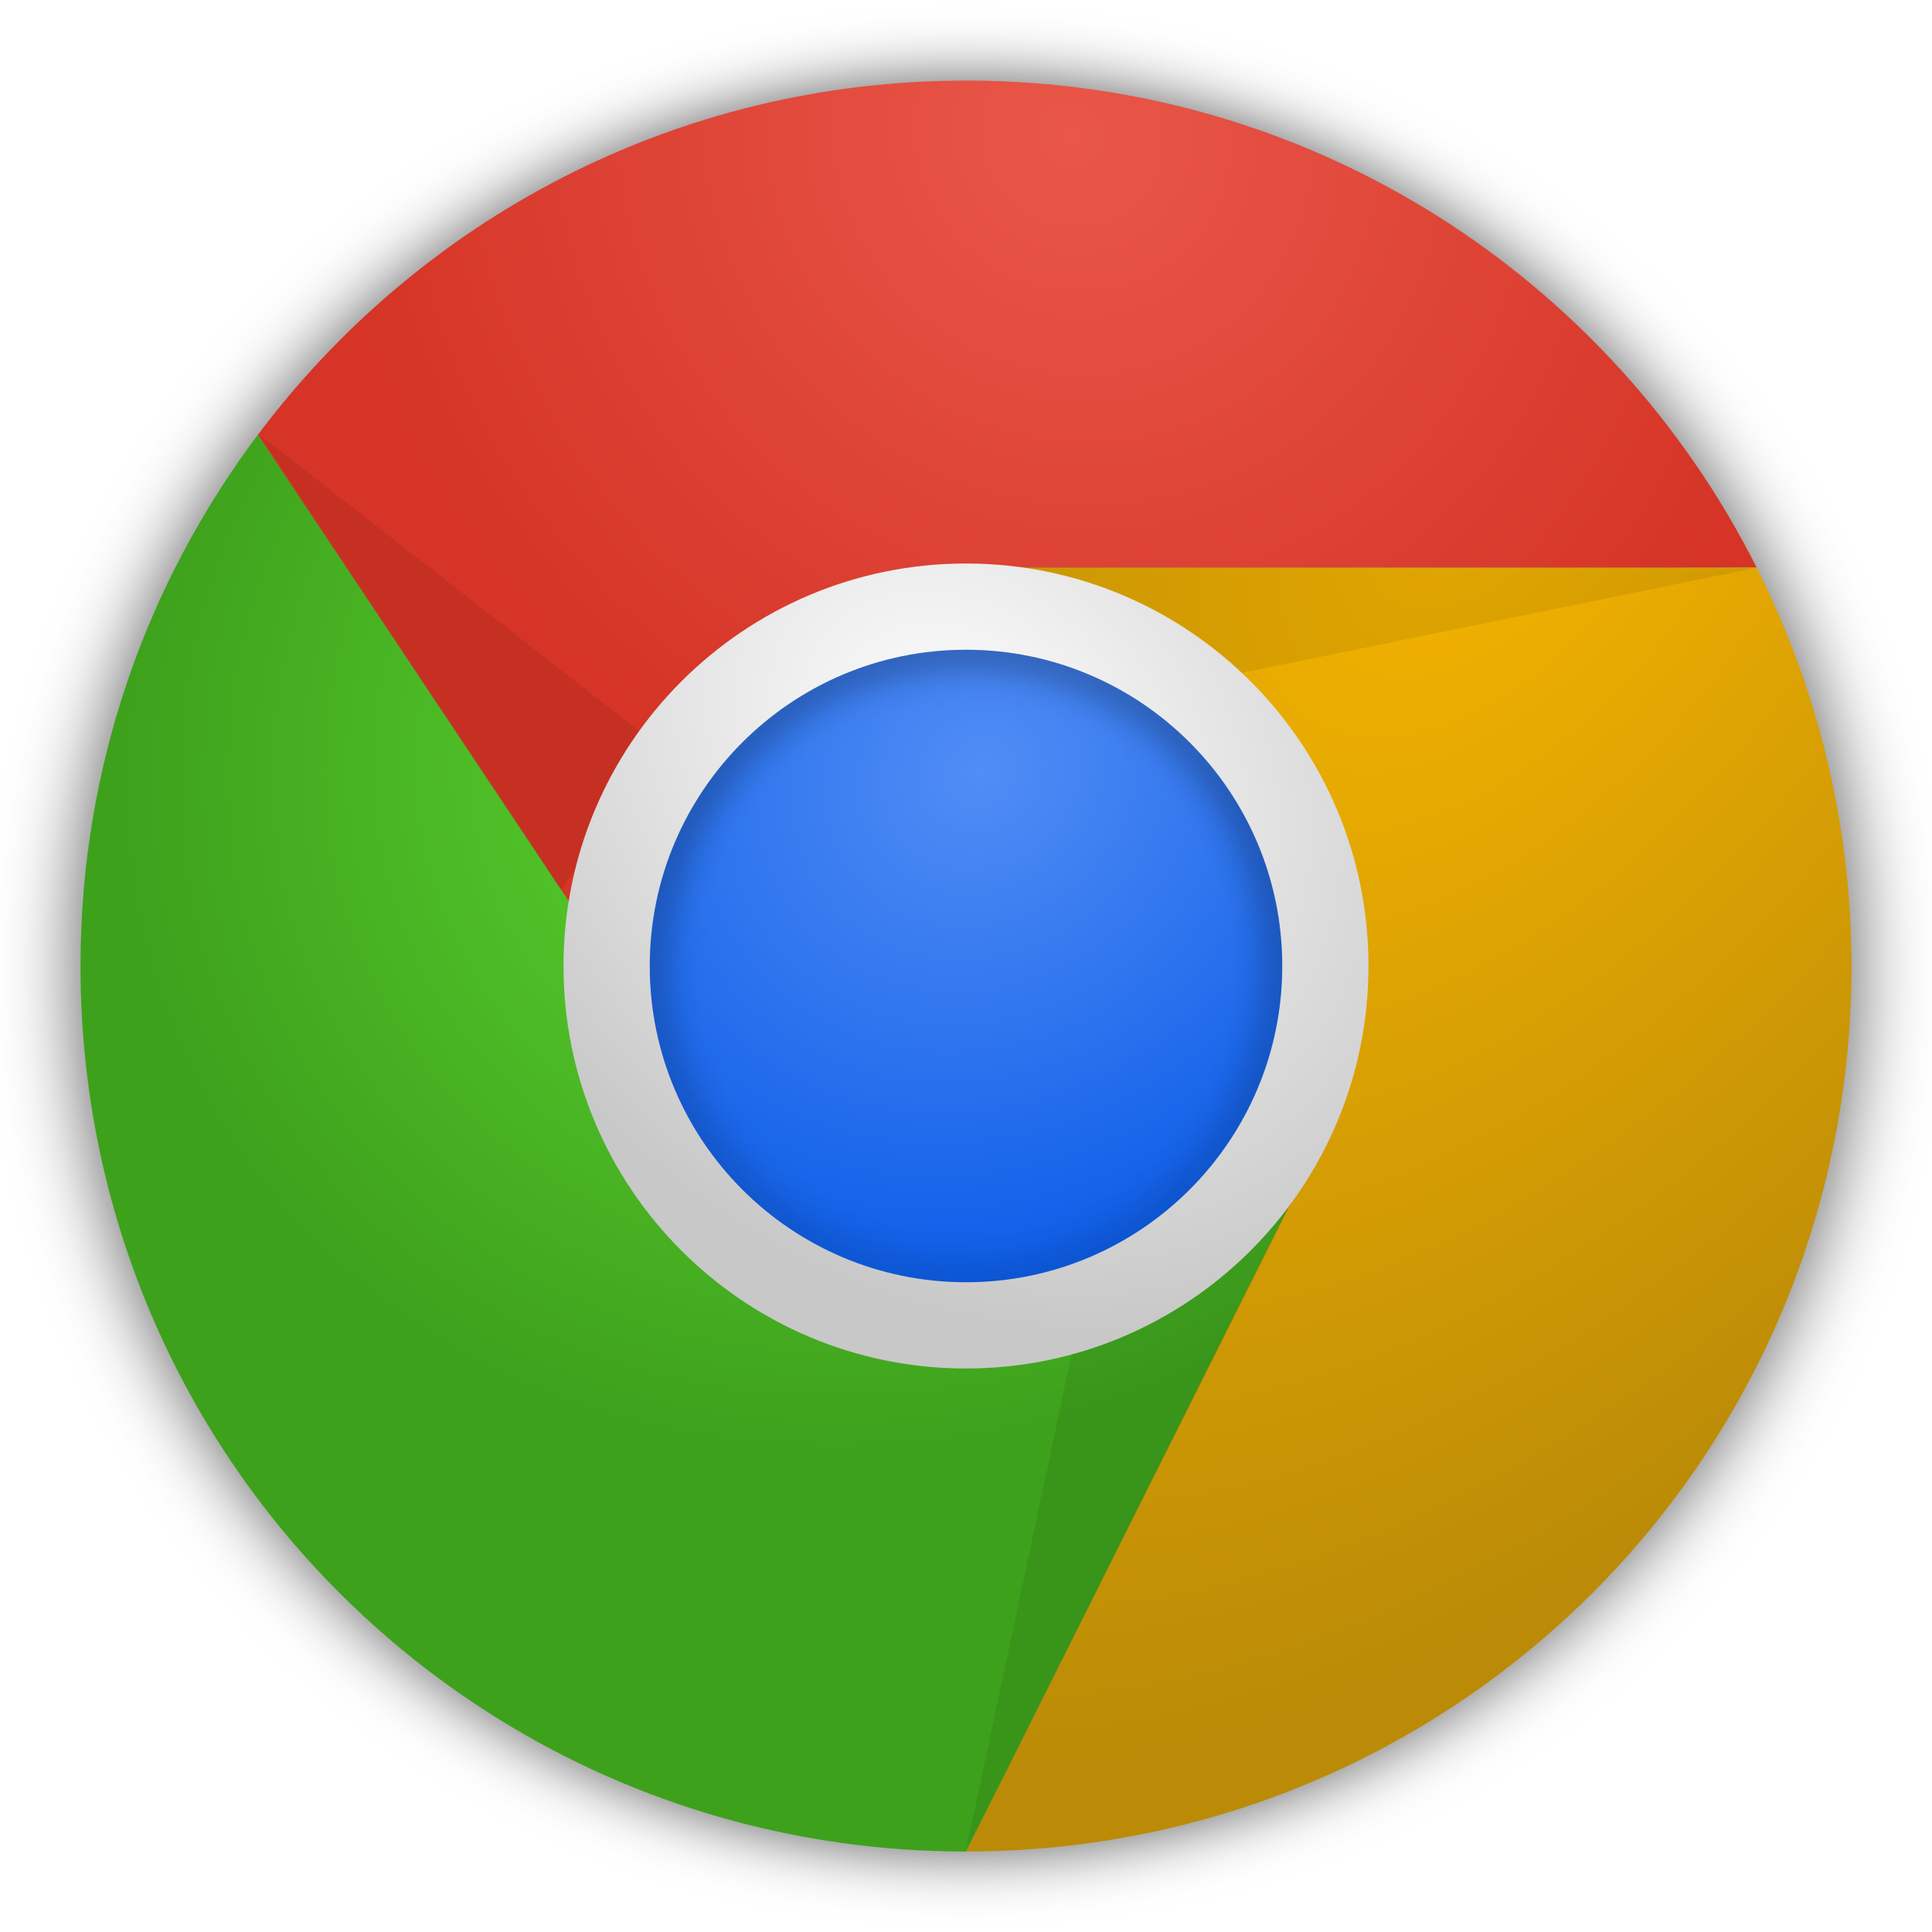
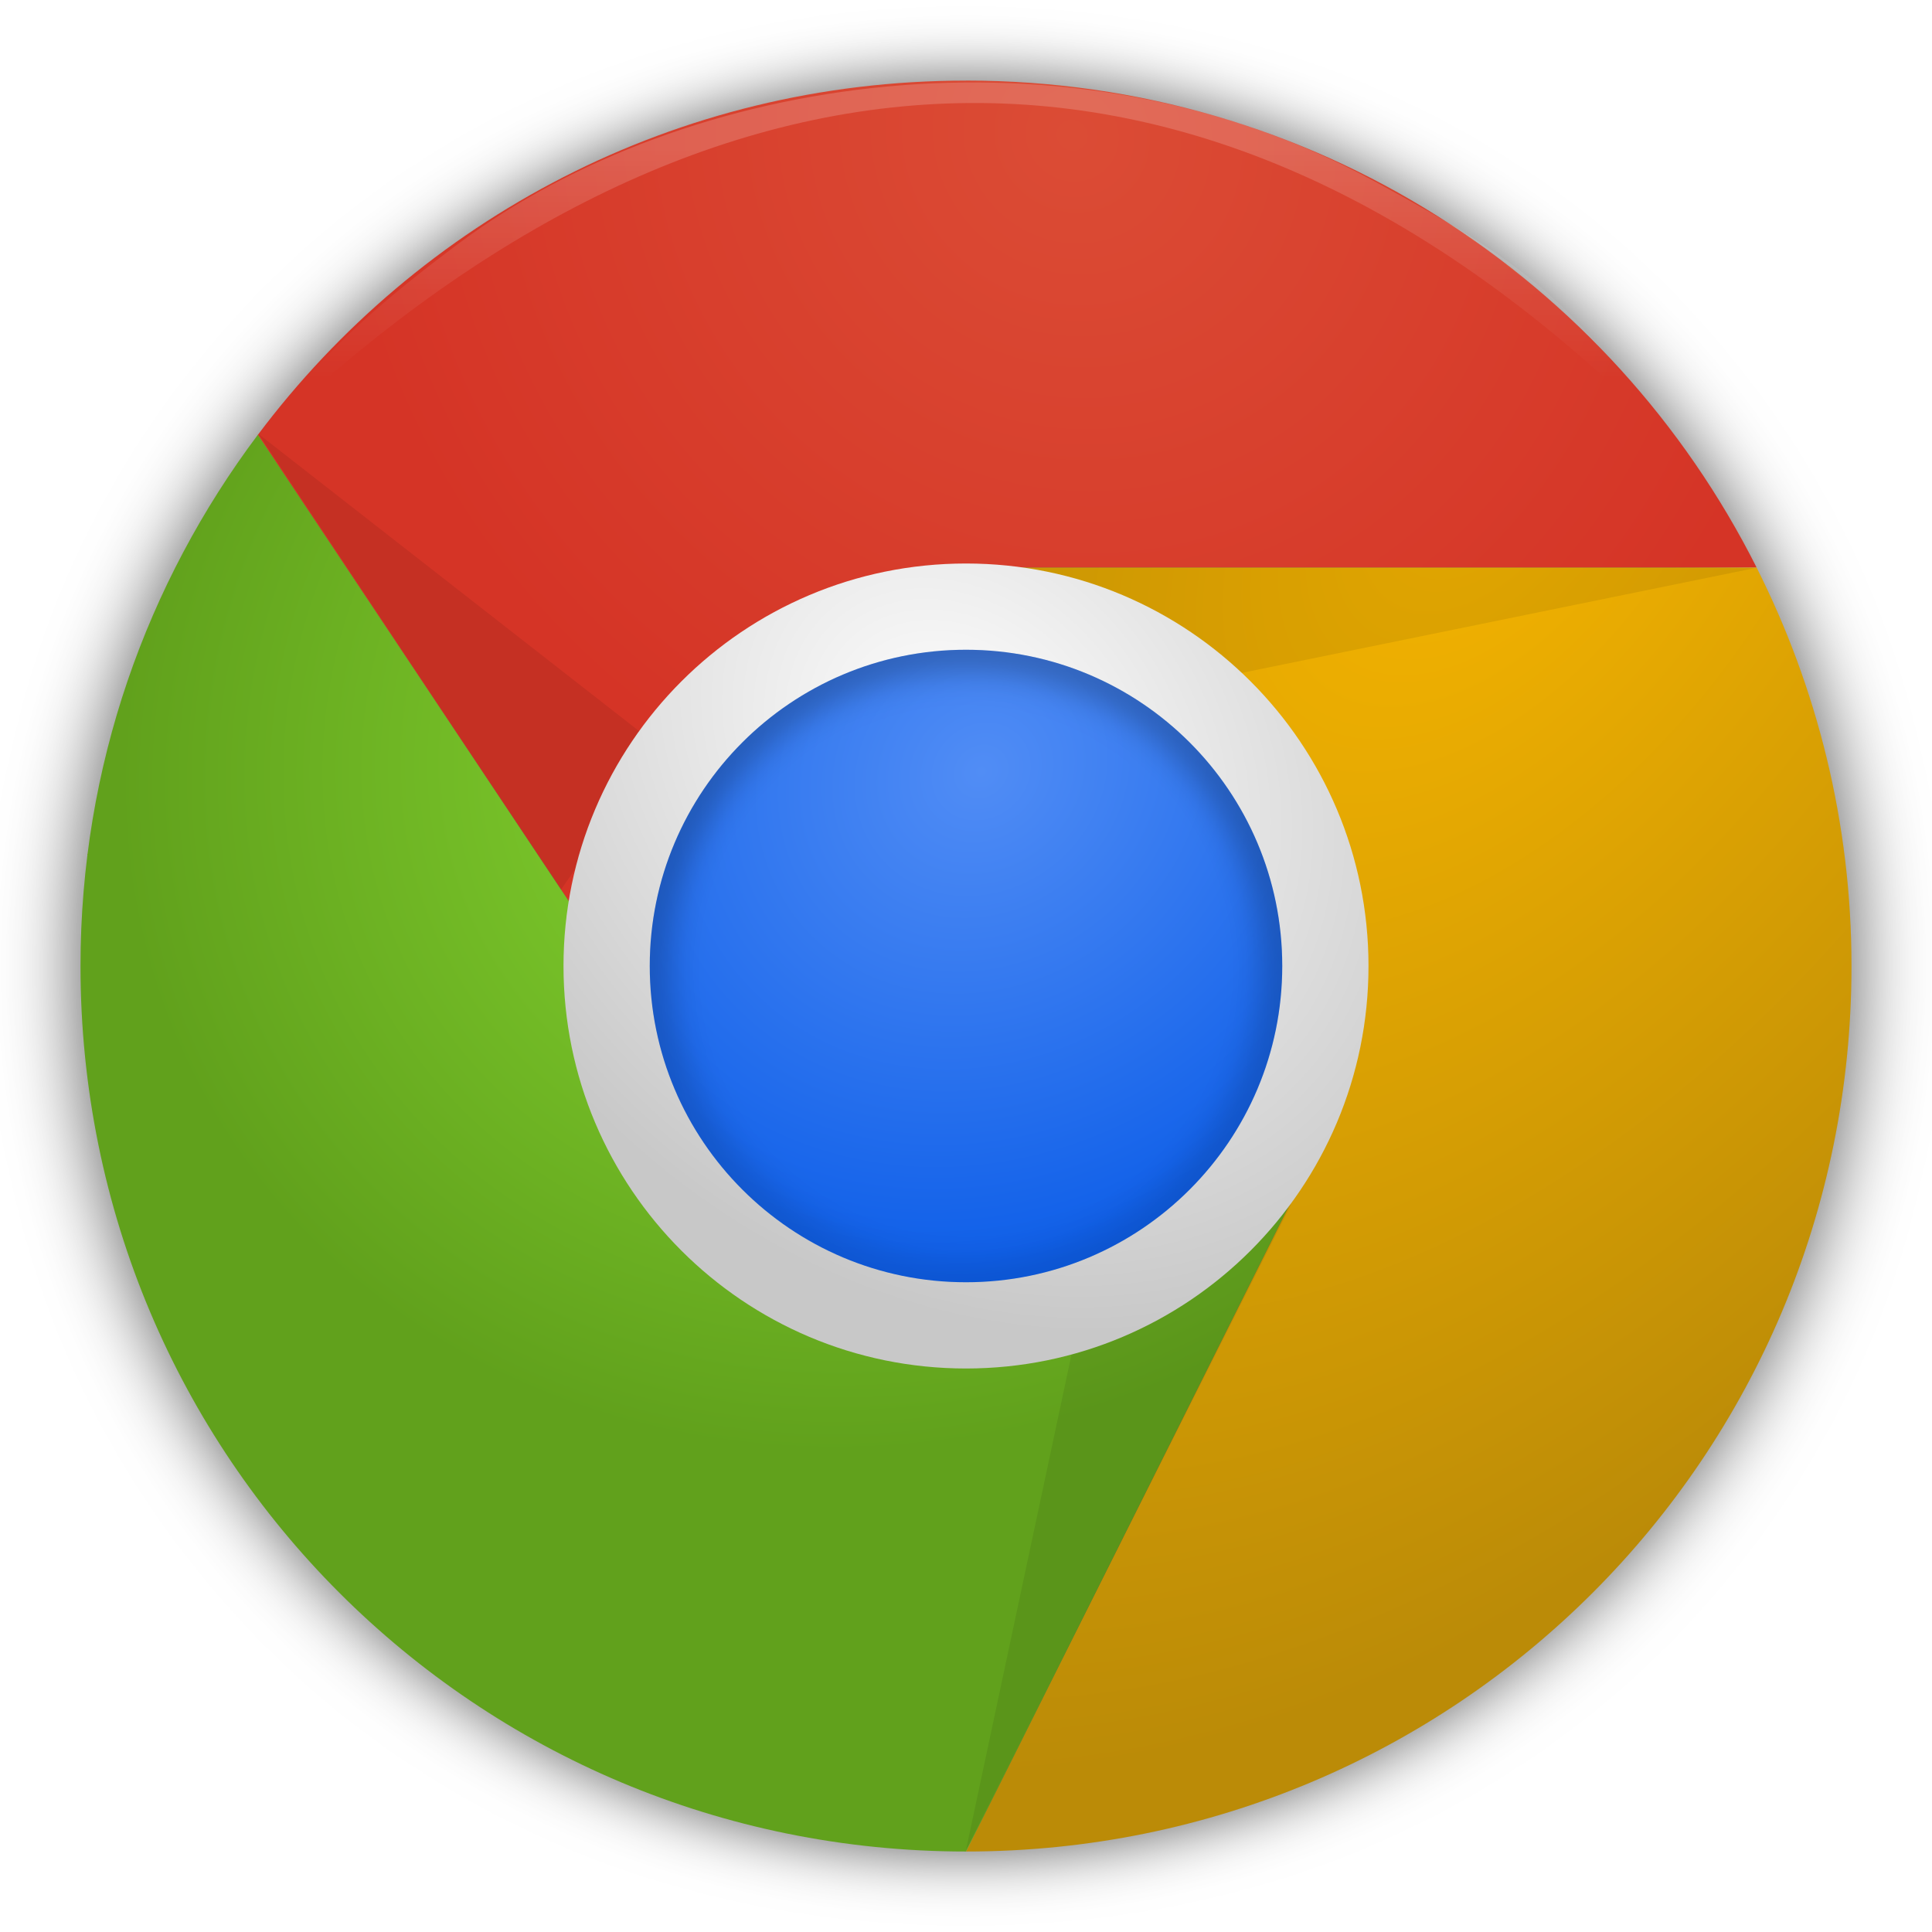
<svg xmlns="http://www.w3.org/2000/svg" xmlns:xlink="http://www.w3.org/1999/xlink" width="48" height="48" id="svg4230" version="1.1">
  <defs id="defs4232">
+     <linearGradient id="linearGradient4441">
+       <stop style="stop-color:#ffffff;stop-opacity:0.178" offset="0" id="stop4443" />
+       <stop style="stop-color:#ffffff;stop-opacity:0" offset="1" id="stop4445" />
+     </linearGradient>
+     <linearGradient id="linearGradient4433">
+       <stop style="stop-color:#89dc33;stop-opacity:1" offset="0" id="stop4435" />
+       <stop style="stop-color:#61a11c;stop-opacity:1" offset="1" id="stop4437" />
+     </linearGradient>
+     <linearGradient id="linearGradient4427">
+       <stop id="stop4429" offset="0" style="stop-color:#db4c35;stop-opacity:1" />
+       <stop id="stop4431" offset="1" style="stop-color:#d53426;stop-opacity:1" />
+     </linearGradient>
    <linearGradient id="linearGradient3879">
      <stop style="stop-color:#000000;stop-opacity:1;" offset="0" id="stop3881" />
      <stop style="stop-color:#000000;stop-opacity:0;" offset="1" id="stop3883" />
    </linearGradient>
    <linearGradient id="linearGradient3870">
      <stop id="stop3872" offset="0" style="stop-color:#518df5;stop-opacity:1" />
      <stop id="stop3874" offset="1" style="stop-color:#0c5de8;stop-opacity:1" />
    </linearGradient>
    <linearGradient y2="1014.34" x2="80.892" y1="1029.623" x1="80.892" gradientTransform="matrix(1.397724,0,0,1.397724,-148.0486,-410.4285)" gradientUnits="userSpaceOnUse" id="linearGradient1037" xlink:href="#linearGradient4686" />
    <linearGradient y2="1014.34" x2="80.246" y1="1044.424" x1="80.246" gradientTransform="matrix(1.397724,0,0,1.397724,-148.0486,-410.4285)" gradientUnits="userSpaceOnUse" id="linearGradient1039" xlink:href="#linearGradient4708" />
    <linearGradient y2="1024.775" x2="95.118" y1="1044.424" x1="95.118" gradientTransform="matrix(1.397724,0,0,1.397724,-148.0486,-410.4285)" gradientUnits="userSpaceOnUse" id="linearGradient1041" xlink:href="#linearGradient4700" />
    <linearGradient id="linearGradient4708">
      <stop id="stop4710" offset="0" style="stop-color:#47b73d;stop-opacity:1" />
      <stop id="stop4712" offset="1" style="stop-color:#ade355;stop-opacity:1" />
    </linearGradient>
    <linearGradient id="linearGradient4700">
      <stop id="stop4702" offset="0" style="stop-color:#fdc900;stop-opacity:1" />
      <stop id="stop4704" offset="1" style="stop-color:#fad23e;stop-opacity:1" />
    </linearGradient>
    <linearGradient id="linearGradient4686">
      <stop id="stop4688" offset="0" style="stop-color:#f61854;stop-opacity:1" />
      <stop id="stop4690" offset="1" style="stop-color:#fc658d;stop-opacity:1" />
    </linearGradient>
    <linearGradient id="linearGradient4678">
      <stop id="stop4680" offset="0" style="stop-color:#0a7fe7;stop-opacity:1" />
      <stop id="stop4682" offset="1" style="stop-color:#50bffc;stop-opacity:1" />
    </linearGradient>
    <linearGradient xlink:href="#linearGradient4678" id="linearGradient4302" gradientUnits="userSpaceOnUse" x1="92.371" y1="117.586" x2="92.371" y2="54.467" />
    <linearGradient xlink:href="#linearGradient4708" id="linearGradient4101" x1="29.11" y1="1049.385" x2="29.11" y2="1007.375" gradientUnits="userSpaceOnUse" />
    <radialGradient xlink:href="#linearGradient36463-1" id="radialGradient4815" gradientUnits="userSpaceOnUse" gradientTransform="matrix(-0.6700174,0.6992163,-0.7339533,-0.7032366,39.90605,987.6955)" cx="25.191" cy="-4.756" fx="25.191" fy="-4.756" r="17.773" />
    <linearGradient id="linearGradient36463-1">
      <stop style="stop-color:#e95749;stop-opacity:1" offset="0" id="stop36465-3" />
      <stop style="stop-color:#d53426;stop-opacity:1" offset="1" id="stop36467-4" />
    </linearGradient>
    <radialGradient xlink:href="#linearGradient36473-73" id="radialGradient4706-6" gradientUnits="userSpaceOnUse" gradientTransform="matrix(-0.9707418,1.363314,-0.8146067,-0.5799819,85.87143,990.3822)" cx="29.919" cy="25.241" fx="29.919" fy="25.241" r="21" />
    <linearGradient id="linearGradient36473-73">
      <stop style="stop-color:#f5b400;stop-opacity:1" offset="0" id="stop36475-0" />
      <stop style="stop-color:#bb8b07;stop-opacity:1" offset="1" id="stop36477-3" />
    </linearGradient>
    <radialGradient xlink:href="#linearGradient28694-4" id="radialGradient4817" gradientUnits="userSpaceOnUse" gradientTransform="matrix(-1.120383,0.4880735,-0.440727,-1.011602,28.92538,1037.306)" cx="0.262" cy="14.463" fx="0.262" fy="14.463" r="15.225" />
    <linearGradient id="linearGradient28694-4">
      <stop id="stop28696-7" offset="0" style="stop-color:#5fdc33;stop-opacity:1" />
      <stop id="stop28698-43" offset="1" style="stop-color:#3ea11c;stop-opacity:1" />
    </linearGradient>
    <radialGradient xlink:href="#linearGradient28744" id="radialGradient28750" cx="23.377" cy="1020.211" fx="23.377" fy="1020.211" r="10" gradientUnits="userSpaceOnUse" gradientTransform="matrix(-1.122293,1.403561,-1.404362,-1.122934,1483.085,2132.499)" />
    <linearGradient id="linearGradient28744">
      <stop style="stop-color:#ffffff;stop-opacity:1" offset="0" id="stop28746" />
      <stop style="stop-color:#c8c8c8;stop-opacity:1" offset="1" id="stop28748" />
    </linearGradient>
    <radialGradient xlink:href="#linearGradient36491" id="radialGradient36497" cx="24.606" cy="18.899" fx="24.606" fy="18.899" r="7.5" gradientUnits="userSpaceOnUse" gradientTransform="matrix(-1.375649,1.20841,-1.079244,-1.228606,78.88069,1016.503)" />
    <linearGradient id="linearGradient36491">
      <stop style="stop-color:#4284f5;stop-opacity:1" offset="0" id="stop36493" />
      <stop style="stop-color:#0c5de8;stop-opacity:1" offset="1" id="stop36495" />
    </linearGradient>
    <radialGradient xlink:href="#linearGradient36463-1" id="radialGradient3063" gradientUnits="userSpaceOnUse" gradientTransform="matrix(-0.6700174,0.6992163,-0.7339533,-0.7032366,39.90605,987.6955)" cx="25.191" cy="-4.756" fx="25.191" fy="-4.756" r="17.773" />
    <radialGradient xlink:href="#linearGradient36473-73" id="radialGradient3065" gradientUnits="userSpaceOnUse" gradientTransform="matrix(-0.9707418,1.363314,-0.8146067,-0.5799819,85.87143,990.3822)" cx="29.919" cy="25.241" fx="29.919" fy="25.241" r="21" />
    <radialGradient xlink:href="#linearGradient28694-4" id="radialGradient3067" gradientUnits="userSpaceOnUse" gradientTransform="matrix(-1.120383,0.4880735,-0.440727,-1.011602,28.92538,1037.306)" cx="0.262" cy="14.463" fx="0.262" fy="14.463" r="15.225" />
    <radialGradient xlink:href="#linearGradient28744" id="radialGradient3069" gradientUnits="userSpaceOnUse" gradientTransform="matrix(-1.122293,1.403561,-1.404362,-1.122934,1535.085,2132.499)" cx="23.377" cy="1020.211" fx="23.377" fy="1020.211" r="10" />
    <radialGradient xlink:href="#linearGradient36491" id="radialGradient3071" gradientUnits="userSpaceOnUse" gradientTransform="matrix(-1.375649,1.20841,-1.079244,-1.228606,130.8807,1016.503)" cx="24.606" cy="18.899" fx="24.606" fy="18.899" r="7.5" />
-     <radialGradient xlink:href="#linearGradient36463-1" id="radialGradient3066" gradientUnits="userSpaceOnUse" gradientTransform="matrix(-0.6700174,0.6992163,-0.7339533,-0.7032366,39.90605,987.6955)" cx="25.191" cy="-4.756" fx="25.191" fy="-4.756" r="17.773" />
+     <radialGradient xlink:href="#linearGradient4427" id="radialGradient3066" gradientUnits="userSpaceOnUse" gradientTransform="matrix(-0.6700174,0.6992163,-0.7339533,-0.7032366,39.90605,987.6955)" cx="25.191" cy="-4.756" fx="25.191" fy="-4.756" r="17.773" />
    <radialGradient xlink:href="#linearGradient36473-73" id="radialGradient3068" gradientUnits="userSpaceOnUse" gradientTransform="matrix(-0.9707418,1.363314,-0.8146067,-0.5799819,85.87143,990.3822)" cx="29.919" cy="25.241" fx="29.919" fy="25.241" r="21" />
-     <radialGradient xlink:href="#linearGradient28694-4" id="radialGradient3070" gradientUnits="userSpaceOnUse" gradientTransform="matrix(-1.120383,0.4880735,-0.440727,-1.011602,28.92538,1037.306)" cx="0.262" cy="14.463" fx="0.262" fy="14.463" r="15.225" />
+     <radialGradient xlink:href="#linearGradient4433" id="radialGradient3070" gradientUnits="userSpaceOnUse" gradientTransform="matrix(-1.120383,0.4880735,-0.440727,-1.011602,28.92538,1037.306)" cx="0.262" cy="14.463" fx="0.262" fy="14.463" r="15.225" />
    <radialGradient xlink:href="#linearGradient3870" id="radialGradient3074" gradientUnits="userSpaceOnUse" gradientTransform="matrix(-1.375649,1.20841,-1.079244,-1.228606,78.88069,1016.503)" cx="24.894" cy="18.768" fx="24.894" fy="18.768" r="7.5" />
    <filter id="filter3850">
      <feGaussianBlur stdDeviation="0.512" id="feGaussianBlur3852" />
    </filter>
    <radialGradient xlink:href="#linearGradient28744" id="radialGradient3834" cx="22.56" cy="1026.578" fx="22.56" fy="1026.578" r="10" gradientUnits="userSpaceOnUse" gradientTransform="matrix(-0.9036974,0.8992957,-1.12457,-1.130074,1198.693,2162.883)" />
-     <filter id="filter3842" x="-0.18" width="1.36" y="-0.18" height="1.36">
-       <feGaussianBlur stdDeviation="1.406" id="feGaussianBlur3844" />
-     </filter>
    <clipPath clipPathUnits="userSpaceOnUse" id="clipPath3873">
      <rect style="fill:url(#radialGradient3877);fill-opacity:1;fill-rule:evenodd;stroke:none" id="rect3875" width="15.714" height="15.714" x="16.143" y="1020.505" ry="7.857" rx="7.857" />
    </clipPath>
    <radialGradient xlink:href="#linearGradient3870" id="radialGradient3877" gradientUnits="userSpaceOnUse" gradientTransform="matrix(-1.375649,1.20841,-1.079244,-1.228606,78.88069,1016.503)" cx="24.894" cy="18.768" fx="24.894" fy="18.768" r="7.5" />
    <linearGradient xlink:href="#linearGradient3879" id="linearGradient3885" x1="24.862" y1="1025.759" x2="24.862" y2="1043.658" gradientUnits="userSpaceOnUse" />
    <filter id="filter3891">
      <feGaussianBlur stdDeviation="0.393" id="feGaussianBlur3893" />
    </filter>
    <radialGradient xlink:href="#linearGradient28744" id="radialGradient3907" gradientUnits="userSpaceOnUse" gradientTransform="matrix(-0.9036974,0.8992957,-1.12457,-1.130074,1198.693,2162.883)" cx="22.56" cy="1026.578" fx="22.56" fy="1026.578" r="10" />
+     <linearGradient xlink:href="#linearGradient4441" id="linearGradient4447" x1="22.916" y1="3.623" x2="22.916" y2="9.421" gradientUnits="userSpaceOnUse" />
  </defs>
  <g id="layer1" transform="translate(0,-1004.362)">
    <path style="opacity:0.65;fill:#000000;fill-opacity:1;stroke:none;filter:url(#filter3850)" id="path3076" d="m 29.962,18.7 c 0,7.964 -5.087,14.42 -11.363,14.42 -6.276,0 -11.363,-6.456 -11.363,-14.42 0,-7.964 5.087,-14.42 11.363,-14.42 6.276,0 11.363,6.456 11.363,14.42 z" transform="matrix(1.936085,0,0,1.525608,-12.00897,999.8327)" />
    <path style="fill:#000000" d="" id="path906" />
    <path id="path3039" d="" style="fill:#000000" />
    <path id="path3040" d="" style="fill:#000000" />
    <path style="fill:#000000" d="" id="path3042" />
    <g id="g3048" transform="matrix(1.047613,0,0,1.047613,-1.142705,-48.96301)">
      <path style="fill:url(#radialGradient3066);fill-opacity:1;fill-rule:evenodd;stroke:none" d="m 24,1007.364 c -6.894,0 -12.972,3.304 -16.796,8.404 l 7.461,11.188 c 0.144,-0.967 0.431,-1.883 0.843,-2.729 0.103,-0.212 0.212,-0.419 0.33,-0.621 0.349,-0.6 0.762,-1.155 1.23,-1.661 0.01,-0.01 0.02,-0.022 0.031,-0.033 0.623,-0.666 1.338,-1.241 2.131,-1.704 0.021,-0.012 0.041,-0.024 0.062,-0.037 0.17,-0.097 0.344,-0.188 0.521,-0.275 0.049,-0.024 0.098,-0.048 0.148,-0.072 0.182,-0.085 0.366,-0.168 0.554,-0.242 0.031,-0.012 0.063,-0.022 0.094,-0.035 0.418,-0.16 0.848,-0.294 1.292,-0.394 0.323,-0.073 0.653,-0.129 0.988,-0.168 0.002,-2e-4 0.004,0 0.006,0 0.013,0 0.024,0 0.037,-0.01 0.003,-3e-4 0.005,3e-4 0.008,0 0.349,-0.038 0.701,-0.063 1.06,-0.063 l 18.75,0 c -3.449,-6.856 -10.524,-11.549 -18.75,-11.549 z" id="path3050" />
      <path style="fill:url(#radialGradient3068);fill-opacity:1;fill-rule:evenodd;stroke:none" d="m 24,1007.364 c 0.469,0 0.933,0.021 1.395,0.052 -0.462,-0.031 -0.925,-0.052 -1.395,-0.052 z m 1.706,0.074 c 0.378,0.031 0.754,0.071 1.126,0.121 -0.372,-0.051 -0.748,-0.091 -1.126,-0.121 z m 1.392,0.154 c 0.426,0.063 0.846,0.14 1.263,0.228 -0.417,-0.087 -0.837,-0.165 -1.263,-0.228 z m 2.98,0.666 c 0.192,0.058 0.38,0.126 0.57,0.189 -0.19,-0.063 -0.377,-0.131 -0.57,-0.189 z m 1.719,0.609 c 0.213,0.084 0.427,0.167 0.636,0.258 -0.209,-0.092 -0.423,-0.174 -0.636,-0.258 z m 1.844,0.839 c 0.319,0.165 0.63,0.34 0.939,0.521 -0.309,-0.18 -0.62,-0.356 -0.939,-0.521 z m 1.733,1.003 c 0.267,0.172 0.529,0.349 0.787,0.533 -0.259,-0.184 -0.52,-0.361 -0.787,-0.533 z m 1.358,0.96 c 0.519,0.397 1.02,0.816 1.499,1.259 -0.48,-0.443 -0.979,-0.863 -1.499,-1.259 z m 1.827,1.558 c 0.28,0.27 0.55,0.552 0.814,0.837 -0.265,-0.285 -0.533,-0.567 -0.814,-0.837 z m 3.521,4.462 c 0.235,0.399 0.46,0.805 0.669,1.22 -0.209,-0.416 -0.433,-0.821 -0.669,-1.22 z m -36.356,0.349 c -0.381,0.677 -0.728,1.377 -1.034,2.098 0.307,-0.721 0.653,-1.421 1.034,-2.098 z m 18.276,0.876 c 5.235,0 9.45,4.215 9.45,9.45 0,1.906 -0.564,3.674 -1.528,5.155 l -7.922,15.843 C 35.634,1049.362 45,1039.997 45,1028.363 c 0,-3.408 -0.821,-6.61 -2.25,-9.45 l -18.75,0 z m -4.04,0.91 c -0.05,0.023 -0.099,0.047 -0.148,0.072 0.049,-0.024 0.098,-0.048 0.148,-0.072 z m -0.669,0.347 c -0.021,0.012 -0.041,0.024 -0.062,0.037 0.021,-0.012 0.041,-0.024 0.062,-0.037 z m -15.211,1.55 c -0.115,0.347 -0.215,0.699 -0.312,1.054 0.098,-0.354 0.196,-0.708 0.312,-1.054 z m 13.018,0.191 c -0.01,0.01 -0.021,0.022 -0.031,0.033 0.01,-0.01 0.021,-0.021 0.031,-0.033 z m -13.541,1.688 c -0.094,0.409 -0.188,0.817 -0.258,1.234 0.071,-0.417 0.163,-0.827 0.258,-1.234 z m -0.275,1.327 c -0.083,0.508 -0.149,1.024 -0.195,1.544 0.047,-0.52 0.111,-1.036 0.195,-1.544 z m -0.219,1.864 c -0.038,0.52 -0.064,1.043 -0.064,1.573 0,-0.53 0.025,-1.053 0.064,-1.573 z m 30.386,3.673 -0.002,0 -0.004,0 0.006,0 z m -11.743,7.061 0.004,0.01 0.018,0 c -0.008,0 -0.015,0 -0.023,-0.01 z" id="path3052" />
      <path style="fill:url(#radialGradient3070);fill-opacity:1;fill-rule:evenodd;stroke:none" d="M 7.204,1015.766 C 4.574,1019.273 3,1023.622 3,1028.362 c 0,11.634 9.366,21 21.001,21 l 7.923,-15.844 c -1.683,2.587 -4.593,4.294 -7.923,4.294 -0.785,0 -1.542,-0.104 -2.27,-0.283 l -0.018,0 -0.004,-0.01 c -4.118,-1.021 -7.158,-4.718 -7.158,-9.161 0,-0.479 0.047,-0.945 0.115,-1.405 l -7.461,-11.192 z m 26.247,14.696 -0.006,0 0.004,0 0.002,0 z" id="path3054" />
    </g>
    <path style="fill:#000000;fill-opacity:0.078;stroke:none" d="m 23.999,1050.329 2.845,-13.362 5.238,-2.694 z" id="path3056" />
    <path style="fill:#000000;fill-opacity:0.078;stroke:none" d="m 13.937,1026.467 -7.514,-11.323 9.955,7.772 z" id="path3058" />
    <path style="fill:#000000;fill-opacity:0.078;stroke:none" d="m 43.595,1018.477 -18.44,0 4.393,2.869 z" id="path3060" />
    <rect style="fill:url(#radialGradient3907);fill-opacity:1;fill-rule:evenodd;stroke:none" id="rect3062" width="20" height="20" x="14" y="1018.362" ry="10" rx="10" />
    <rect ry="7.857" y="1020.505" x="16.143" height="15.714" width="15.714" id="rect3064" style="fill:url(#radialGradient3074);fill-opacity:1;fill-rule:evenodd;stroke:none" />
    <rect style="fill:none;fill-opacity:1;fill-rule:evenodd;stroke:url(#linearGradient3885);stroke-opacity:1;opacity:0.25;filter:url(#filter3891)" id="rect3848" width="15.714" height="15.714" x="16.143" y="1020.505" ry="7.857" clip-path="url(#clipPath3873)" />
+     <path style="fill:url(#linearGradient4447);fill-opacity:1;stroke:none" d="M 6.486,10.888 C 16.727,1.059 29.256,-1.451 41.508,10.96 39.102,7.506 38.046,6.621 34.11,4.484 26.536,0.373 17.02,1.856 11.417,6.034 9.604,7.386 7.817,8.861 6.486,10.888 z" id="path4439" transform="translate(0,1004.362)" />
  </g>
</svg>
